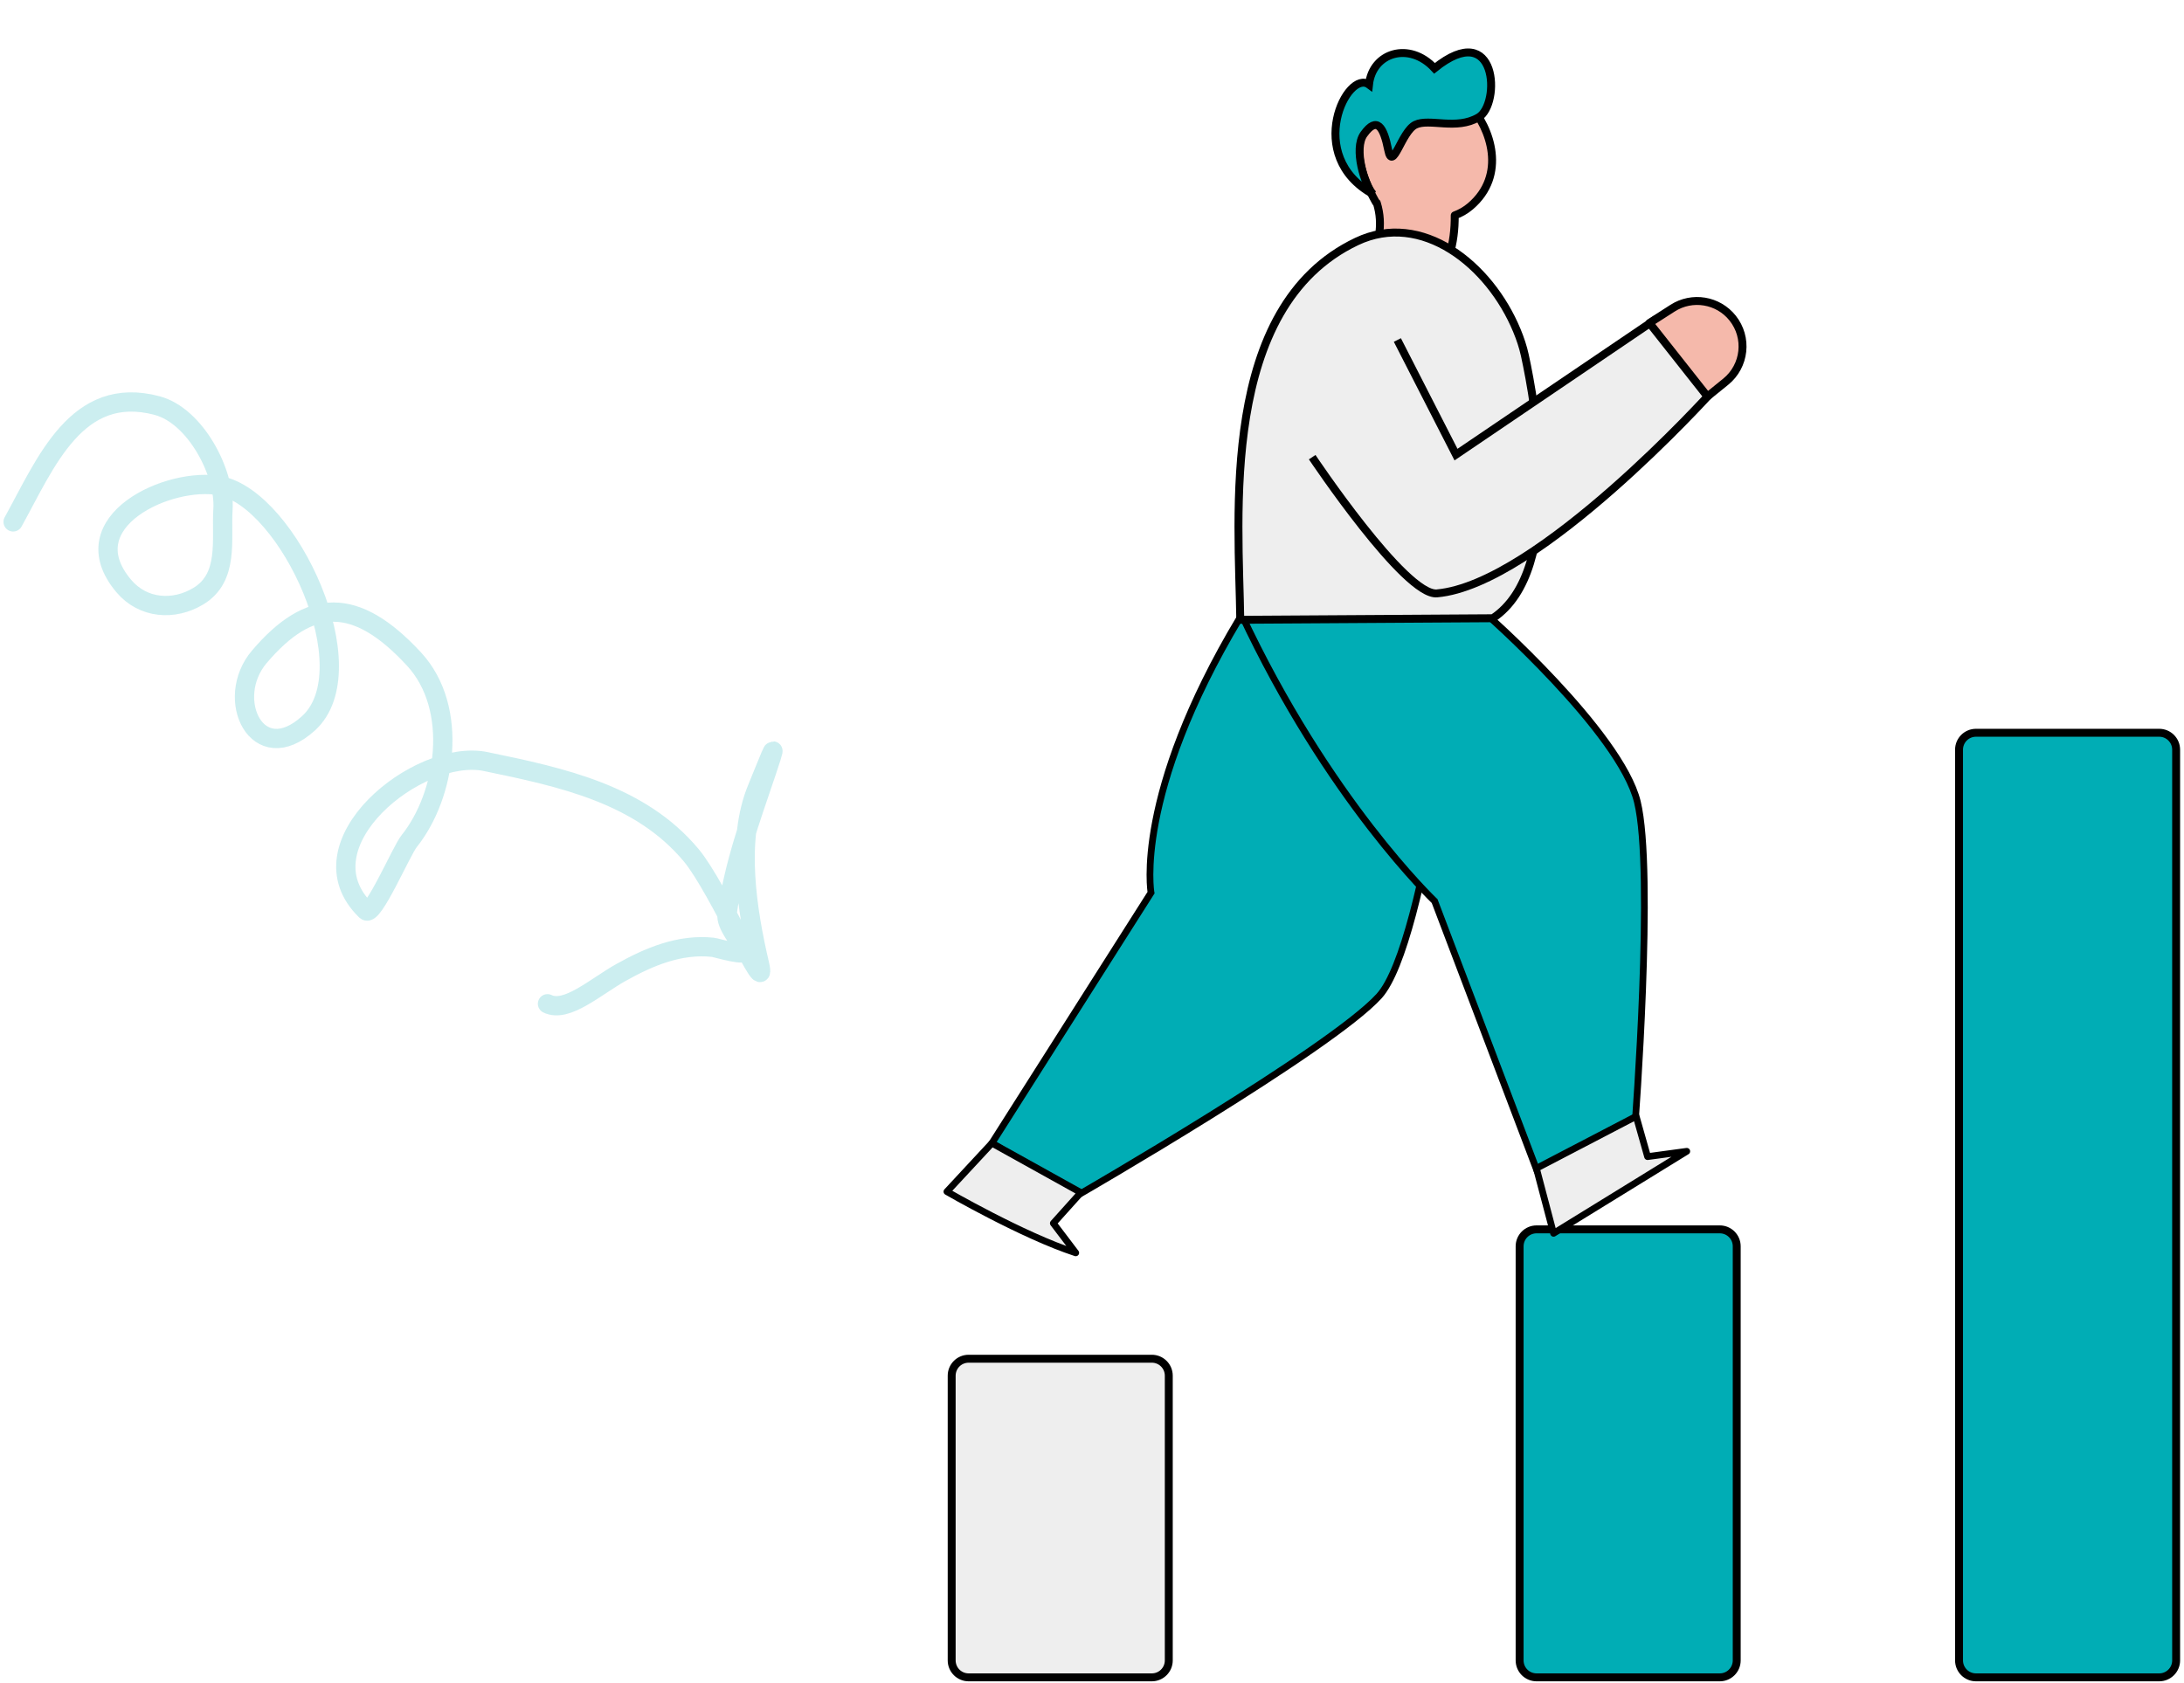
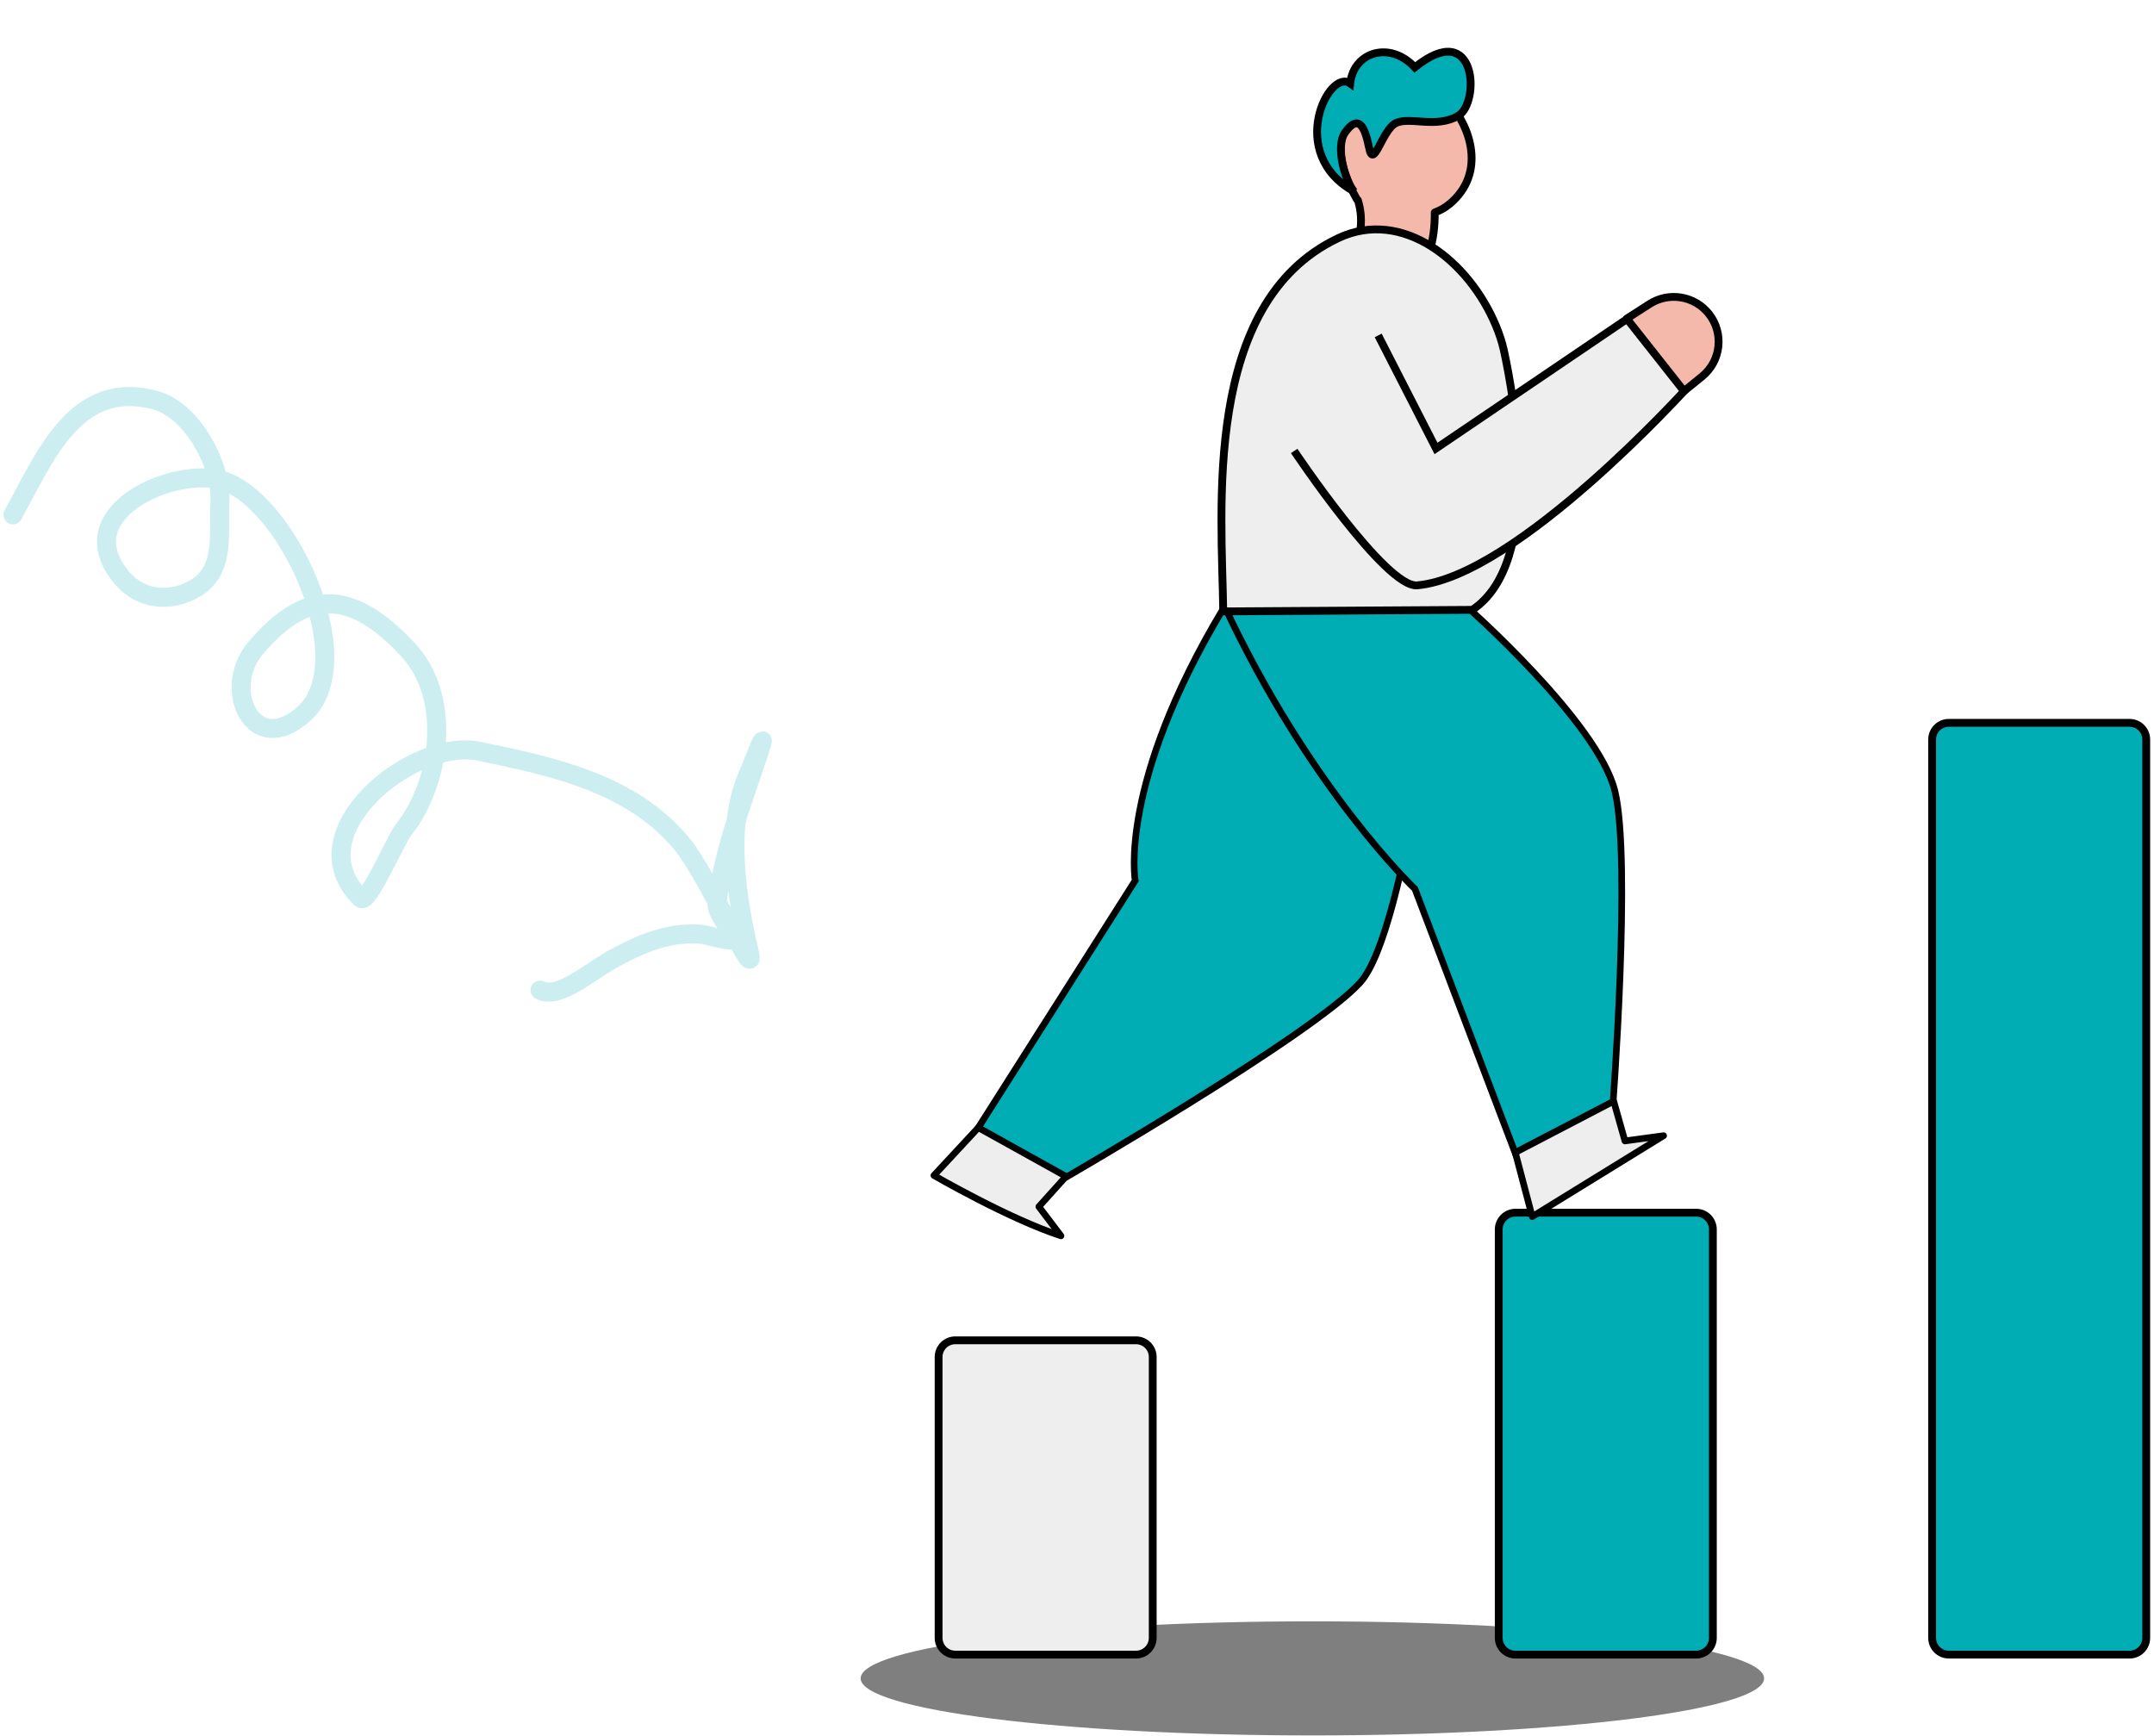
- <svg xmlns="http://www.w3.org/2000/svg" width="453" height="349" viewBox="0 0 453 349" fill="none">
+ <svg xmlns="http://www.w3.org/2000/svg" width="453" height="365" viewBox="0 0 453 365" fill="none">
+   <ellipse cx="276" cy="353" rx="95" ry="12" fill="black" fill-opacity="0.5" />
  <rect x="315.196" y="255.056" width="45.031" height="92.944" rx="3.515" fill="#00ADB5" stroke="black" stroke-width="1.645" stroke-linejoin="round" />
  <rect x="197.395" y="281.895" width="45.031" height="66.105" rx="3.515" fill="#EEEEEE" stroke="black" stroke-width="1.645" stroke-linejoin="round" />
  <rect x="406.338" y="152.026" width="45.031" height="195.974" rx="3.515" fill="#00ADB5" stroke="black" stroke-width="1.645" stroke-linejoin="round" />
  <path d="M257.169 128.169L303.468 128.169C303.468 128.169 296.089 195.602 286.046 206.658C276.004 217.713 223.445 248.034 223.445 248.034L205.744 237.17L238.742 185.203C238.742 185.203 235.113 164.938 257.169 128.169Z" fill="#00ADB5" stroke="black" stroke-width="1.399" />
  <path d="M224.193 247.426L205.744 237.173L196.407 247.226C196.407 247.226 212.148 256.349 223.129 259.925L218.478 253.79L224.193 247.426Z" fill="#EEEEEE" stroke="black" stroke-width="1.399" stroke-linejoin="round" />
  <path d="M257.366 127.186L307.953 127.119C307.953 127.119 336.075 151.849 339.618 166.358C343.161 180.868 339.121 233.524 339.121 233.524L318.675 242.564L297.567 186.947C297.567 186.947 275.498 166.041 257.366 127.186Z" fill="#00ADB5" />
  <path d="M257.366 127.186L257.365 126.487C257.126 126.487 256.904 126.609 256.776 126.811C256.648 127.012 256.631 127.265 256.732 127.482L257.366 127.186ZM307.953 127.119L308.415 126.594L308.217 126.42L307.952 126.42L307.953 127.119ZM339.121 233.524L339.403 234.164L339.786 233.995L339.818 233.578L339.121 233.524ZM318.675 242.564L318.021 242.812L318.283 243.502L318.958 243.204L318.675 242.564ZM297.567 186.947L298.221 186.698L298.164 186.549L298.048 186.439L297.567 186.947ZM257.367 127.885L307.954 127.819L307.952 126.42L257.365 126.487L257.367 127.885ZM338.838 232.885L318.392 241.924L318.958 243.204L339.403 234.164L338.838 232.885ZM319.329 242.316L298.221 186.698L296.913 187.195L318.021 242.812L319.329 242.316ZM297.567 186.947C298.048 186.439 298.048 186.439 298.048 186.439C298.048 186.439 298.047 186.439 298.047 186.438C298.047 186.438 298.046 186.437 298.045 186.436C298.042 186.434 298.039 186.43 298.034 186.426C298.024 186.416 298.008 186.401 297.988 186.382C297.947 186.342 297.885 186.283 297.804 186.203C297.641 186.043 297.397 185.802 297.081 185.481C296.448 184.84 295.521 183.877 294.351 182.6C292.011 180.047 288.698 176.234 284.819 171.209C277.061 161.16 267.04 146.263 258 126.89L256.732 127.482C265.823 146.964 275.903 161.948 283.712 172.064C287.617 177.123 290.955 180.965 293.319 183.546C294.502 184.836 295.44 185.81 296.085 186.464C296.407 186.79 296.656 187.037 296.825 187.202C296.91 187.285 296.974 187.347 297.018 187.389C297.04 187.41 297.056 187.426 297.068 187.437C297.073 187.443 297.078 187.447 297.081 187.45C297.082 187.451 297.083 187.452 297.084 187.453C297.085 187.453 297.085 187.454 297.085 187.454C297.085 187.454 297.086 187.454 297.567 186.947ZM307.953 127.119C307.492 127.645 307.492 127.645 307.492 127.645C307.492 127.645 307.492 127.645 307.493 127.646C307.493 127.646 307.495 127.647 307.496 127.649C307.499 127.652 307.504 127.656 307.511 127.662C307.524 127.673 307.544 127.691 307.57 127.714C307.623 127.761 307.702 127.831 307.804 127.922C308.01 128.106 308.312 128.377 308.698 128.728C309.471 129.43 310.58 130.449 311.922 131.718C314.607 134.257 318.222 137.791 321.946 141.775C325.672 145.762 329.497 150.189 332.608 154.514C335.729 158.855 338.086 163.032 338.938 166.524L340.297 166.193C339.379 162.43 336.891 158.075 333.743 153.698C330.585 149.306 326.716 144.83 322.968 140.82C319.219 136.809 315.582 133.254 312.883 130.702C311.534 129.426 310.418 128.4 309.639 127.693C309.249 127.339 308.944 127.065 308.736 126.879C308.632 126.786 308.552 126.715 308.498 126.667C308.471 126.643 308.45 126.625 308.437 126.613C308.43 126.607 308.424 126.602 308.421 126.599C308.419 126.597 308.418 126.596 308.417 126.595C308.416 126.595 308.416 126.595 308.416 126.595C308.415 126.594 308.415 126.594 307.953 127.119ZM338.938 166.524C339.804 170.067 340.216 176.007 340.336 182.986C340.455 189.945 340.282 197.873 339.999 205.356C339.716 212.838 339.322 219.867 338.998 225.026C338.837 227.606 338.693 229.718 338.59 231.184C338.538 231.918 338.496 232.49 338.468 232.878C338.453 233.072 338.442 233.221 338.435 233.32C338.431 233.37 338.428 233.408 338.426 233.433C338.425 233.446 338.424 233.455 338.424 233.462C338.424 233.465 338.423 233.467 338.423 233.469C338.423 233.469 338.423 233.47 338.423 233.47C338.423 233.471 338.423 233.471 339.121 233.524C339.818 233.578 339.818 233.578 339.818 233.577C339.818 233.577 339.818 233.576 339.818 233.575C339.818 233.574 339.818 233.571 339.819 233.568C339.819 233.562 339.82 233.552 339.821 233.539C339.823 233.514 339.826 233.476 339.829 233.425C339.837 233.325 339.848 233.176 339.863 232.981C339.891 232.591 339.933 232.018 339.985 231.283C340.089 229.813 340.233 227.698 340.395 225.114C340.718 219.947 341.113 212.905 341.397 205.409C341.681 197.914 341.854 189.957 341.734 182.962C341.615 175.988 341.204 169.904 340.297 166.193L338.938 166.524Z" fill="black" />
  <path fill-rule="evenodd" clip-rule="evenodd" d="M301.736 44.684C302.886 44.265 303.982 43.651 304.982 42.799C312.53 36.369 309.293 26.667 304.725 21.616C300.158 16.565 272.214 18.58 285.396 41.979C285.451 42.012 285.508 42.046 285.565 42.08C287.039 46.769 285.796 50.792 284.305 55.618C283.697 57.586 283.047 59.688 282.524 62.024L296.505 61.022C300.347 55.804 301.804 50.545 301.736 44.684Z" fill="#F5B9AB" />
  <path d="M304.982 42.799L305.515 43.425L305.515 43.425L304.982 42.799ZM301.736 44.684L301.454 43.912C301.126 44.031 300.909 44.345 300.913 44.694L301.736 44.684ZM304.725 21.616L305.335 21.064L304.725 21.616ZM285.396 41.979L284.679 42.382C284.749 42.506 284.85 42.61 284.971 42.683L285.396 41.979ZM285.565 42.08L286.35 41.833C286.289 41.639 286.158 41.474 285.982 41.371L285.565 42.08ZM284.305 55.618L283.519 55.375L283.519 55.375L284.305 55.618ZM282.524 62.024L281.721 61.844C281.664 62.098 281.731 62.364 281.901 62.561C282.07 62.758 282.323 62.863 282.583 62.844L282.524 62.024ZM296.505 61.022L296.563 61.843C296.803 61.825 297.024 61.704 297.167 61.51L296.505 61.022ZM304.449 42.173C303.528 42.958 302.518 43.523 301.454 43.912L302.017 45.457C303.254 45.006 304.436 44.344 305.515 43.425L304.449 42.173ZM304.115 22.168C306.304 24.587 308.166 28.12 308.58 31.783C308.99 35.407 307.988 39.157 304.449 42.173L305.515 43.425C309.524 40.01 310.678 35.694 310.214 31.598C309.755 27.539 307.715 23.696 305.335 21.064L304.115 22.168ZM286.112 41.575C282.872 35.824 282.243 31.532 283.011 28.412C283.774 25.315 285.959 23.196 288.756 21.872C291.565 20.543 294.934 20.047 297.883 20.198C299.353 20.273 300.694 20.507 301.788 20.863C302.897 21.224 303.68 21.687 304.115 22.168L305.335 21.064C304.629 20.283 303.539 19.703 302.297 19.299C301.04 18.89 299.552 18.636 297.966 18.555C294.802 18.394 291.153 18.918 288.053 20.385C284.94 21.858 282.326 24.315 281.414 28.019C280.507 31.7 281.328 36.434 284.679 42.382L286.112 41.575ZM285.982 41.371C285.927 41.338 285.873 41.306 285.82 41.274L284.971 42.683C285.03 42.718 285.089 42.753 285.149 42.789L285.982 41.371ZM285.091 55.861C286.571 51.069 287.912 46.803 286.35 41.833L284.781 42.326C286.167 46.736 285.021 50.514 283.519 55.375L285.091 55.861ZM283.326 62.204C283.842 59.904 284.482 57.832 285.091 55.861L283.519 55.375C282.912 57.341 282.253 59.472 281.721 61.844L283.326 62.204ZM296.446 60.202L282.465 61.204L282.583 62.844L296.563 61.843L296.446 60.202ZM300.913 44.694C300.98 50.389 299.571 55.471 295.842 60.535L297.167 61.51C301.123 56.138 302.628 50.7 302.558 44.675L300.913 44.694Z" fill="black" />
  <path d="M282.888 27.849C280.7 30.893 283.056 38.41 284.795 40.29C270.389 32.297 279.509 14.262 283.954 17.551C284.678 10.883 292.329 8.53 297.545 14.169C310.622 3.609 311.31 21.604 306.694 24.34C302.079 27.076 296.479 24.471 293.573 25.882C290.667 27.293 288.873 35.84 287.932 31.096C286.99 26.352 285.622 24.044 282.888 27.849Z" fill="#00ADB5" stroke="black" stroke-width="1.645" />
  <path d="M309.642 128.265C324.721 118.236 318.428 83.581 316.283 73.728C315.897 71.956 315.325 70.255 314.632 68.579C308.932 54.8 294.871 43.702 281.403 50.103C252.718 63.736 256.982 107.223 257.253 128.591L309.642 128.265Z" fill="#EEEEEE" stroke="black" stroke-width="1.645" stroke-linejoin="round" />
  <path d="M354.997 81.372L342.895 66.603L302.116 95.133L288.936 68.604L271.87 95.133C271.87 95.133 290.358 123.848 299.75 123.014C316.866 121.493 354.997 81.372 354.997 81.372Z" fill="#EEEEEE" />
  <path d="M289.839 70.54L302.001 94.319L342.894 66.603L354.997 81.373C354.997 81.373 319.051 121.245 298.045 123.111C291.434 123.699 272.173 94.846 272.173 94.846" stroke="black" stroke-width="1.645" />
  <path d="M346.918 63.938L342.125 67.014L354.158 82.26L357.942 79.194C361.969 75.932 362.607 70.031 359.37 65.984C356.356 62.214 350.981 61.331 346.918 63.938Z" fill="#F5B9AB" stroke="black" stroke-width="1.645" stroke-linejoin="round" />
  <path d="M339.369 231.606L318.675 242.395L322.235 255.877L349.866 238.861L341.736 239.965L339.369 231.606Z" fill="#EEEEEE" stroke="black" stroke-width="1.399" stroke-linejoin="round" />
  <path d="M2.724 108.274C9.491 96.055 15.888 79.672 32.612 84.154C40.559 86.283 46.734 98.129 46.249 105.662C45.846 111.909 47.581 119.8 41.133 123.69C36.069 126.746 29.668 126.312 25.674 121.582C14.333 108.149 35.29 98.737 45.683 100.792C59.867 103.597 76.304 138.937 63.949 150.098C53.356 159.668 46.387 144.982 53.786 136.272C64.194 124.019 73.768 123.63 85.872 136.735C95.322 146.968 92.48 165.028 84.855 174.529C83.271 176.503 77.344 190.315 75.913 188.93C61.79 175.266 86.81 155.134 100.713 157.996C116.687 161.285 132.813 164.795 143.371 177.439C149.049 184.238 159.529 208.563 157.515 199.936C154.995 189.141 152.576 174.327 157.05 163.575C158.382 160.376 162.386 150.057 159.005 160.073C155.523 170.389 152.216 179.394 150.799 189.637C150.484 191.916 153.446 195.15 154.457 197.083C155.313 198.721 148.649 196.617 147.853 196.534C140.977 195.82 134.693 198.468 128.802 201.759C123.544 204.697 117.526 210.21 113.561 208.25" stroke="#00ADB5" stroke-opacity="0.2" stroke-width="4" stroke-linecap="round" stroke-linejoin="round" />
</svg>
